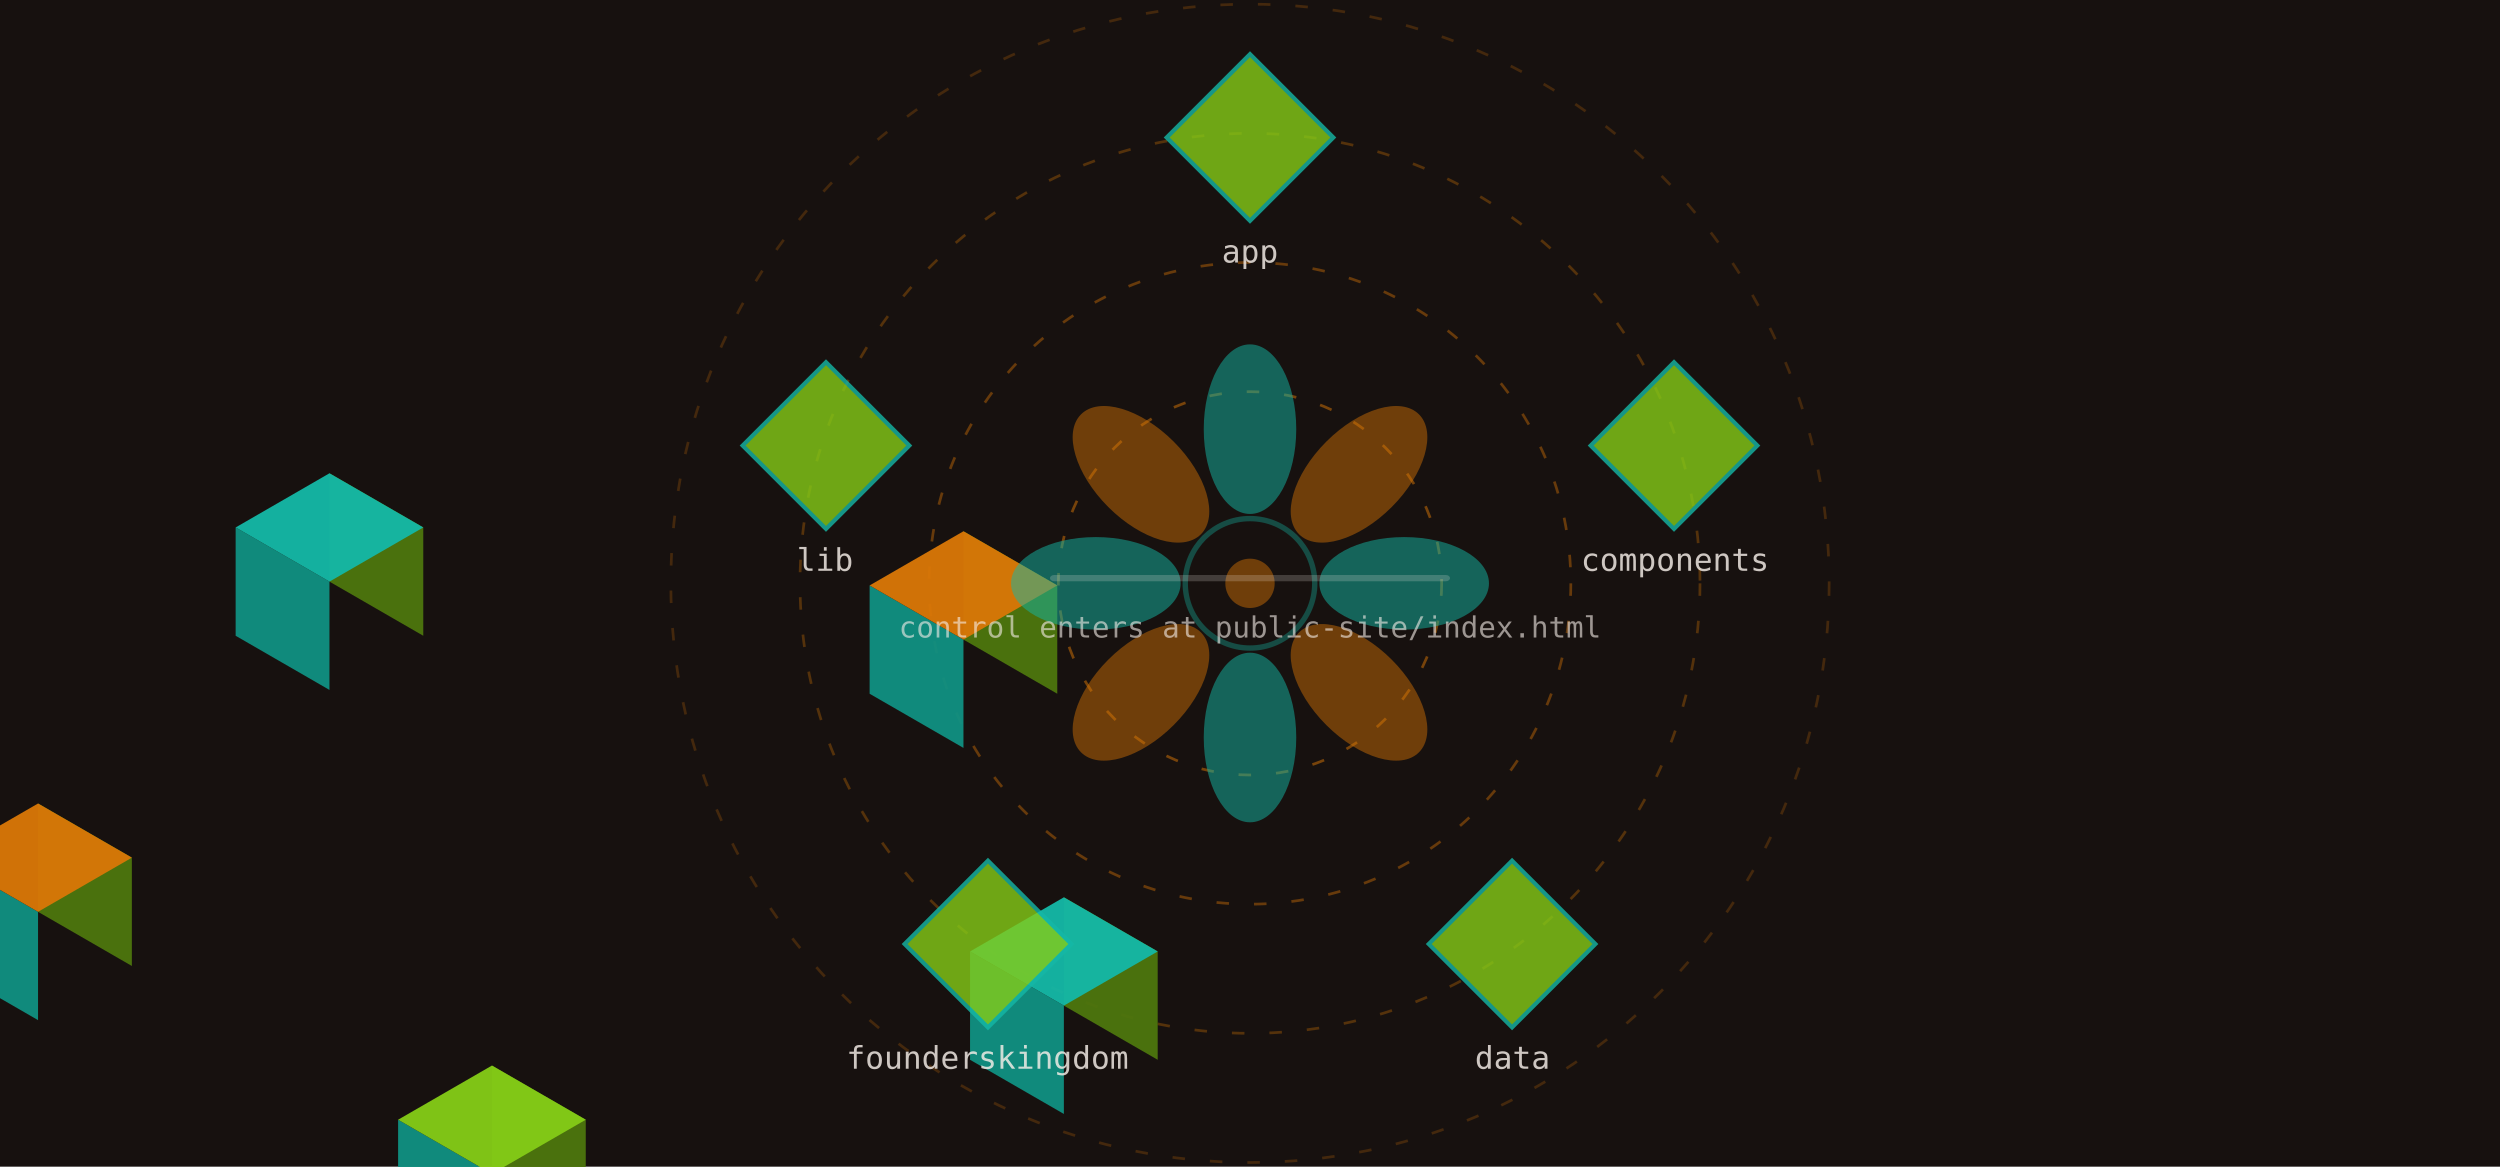
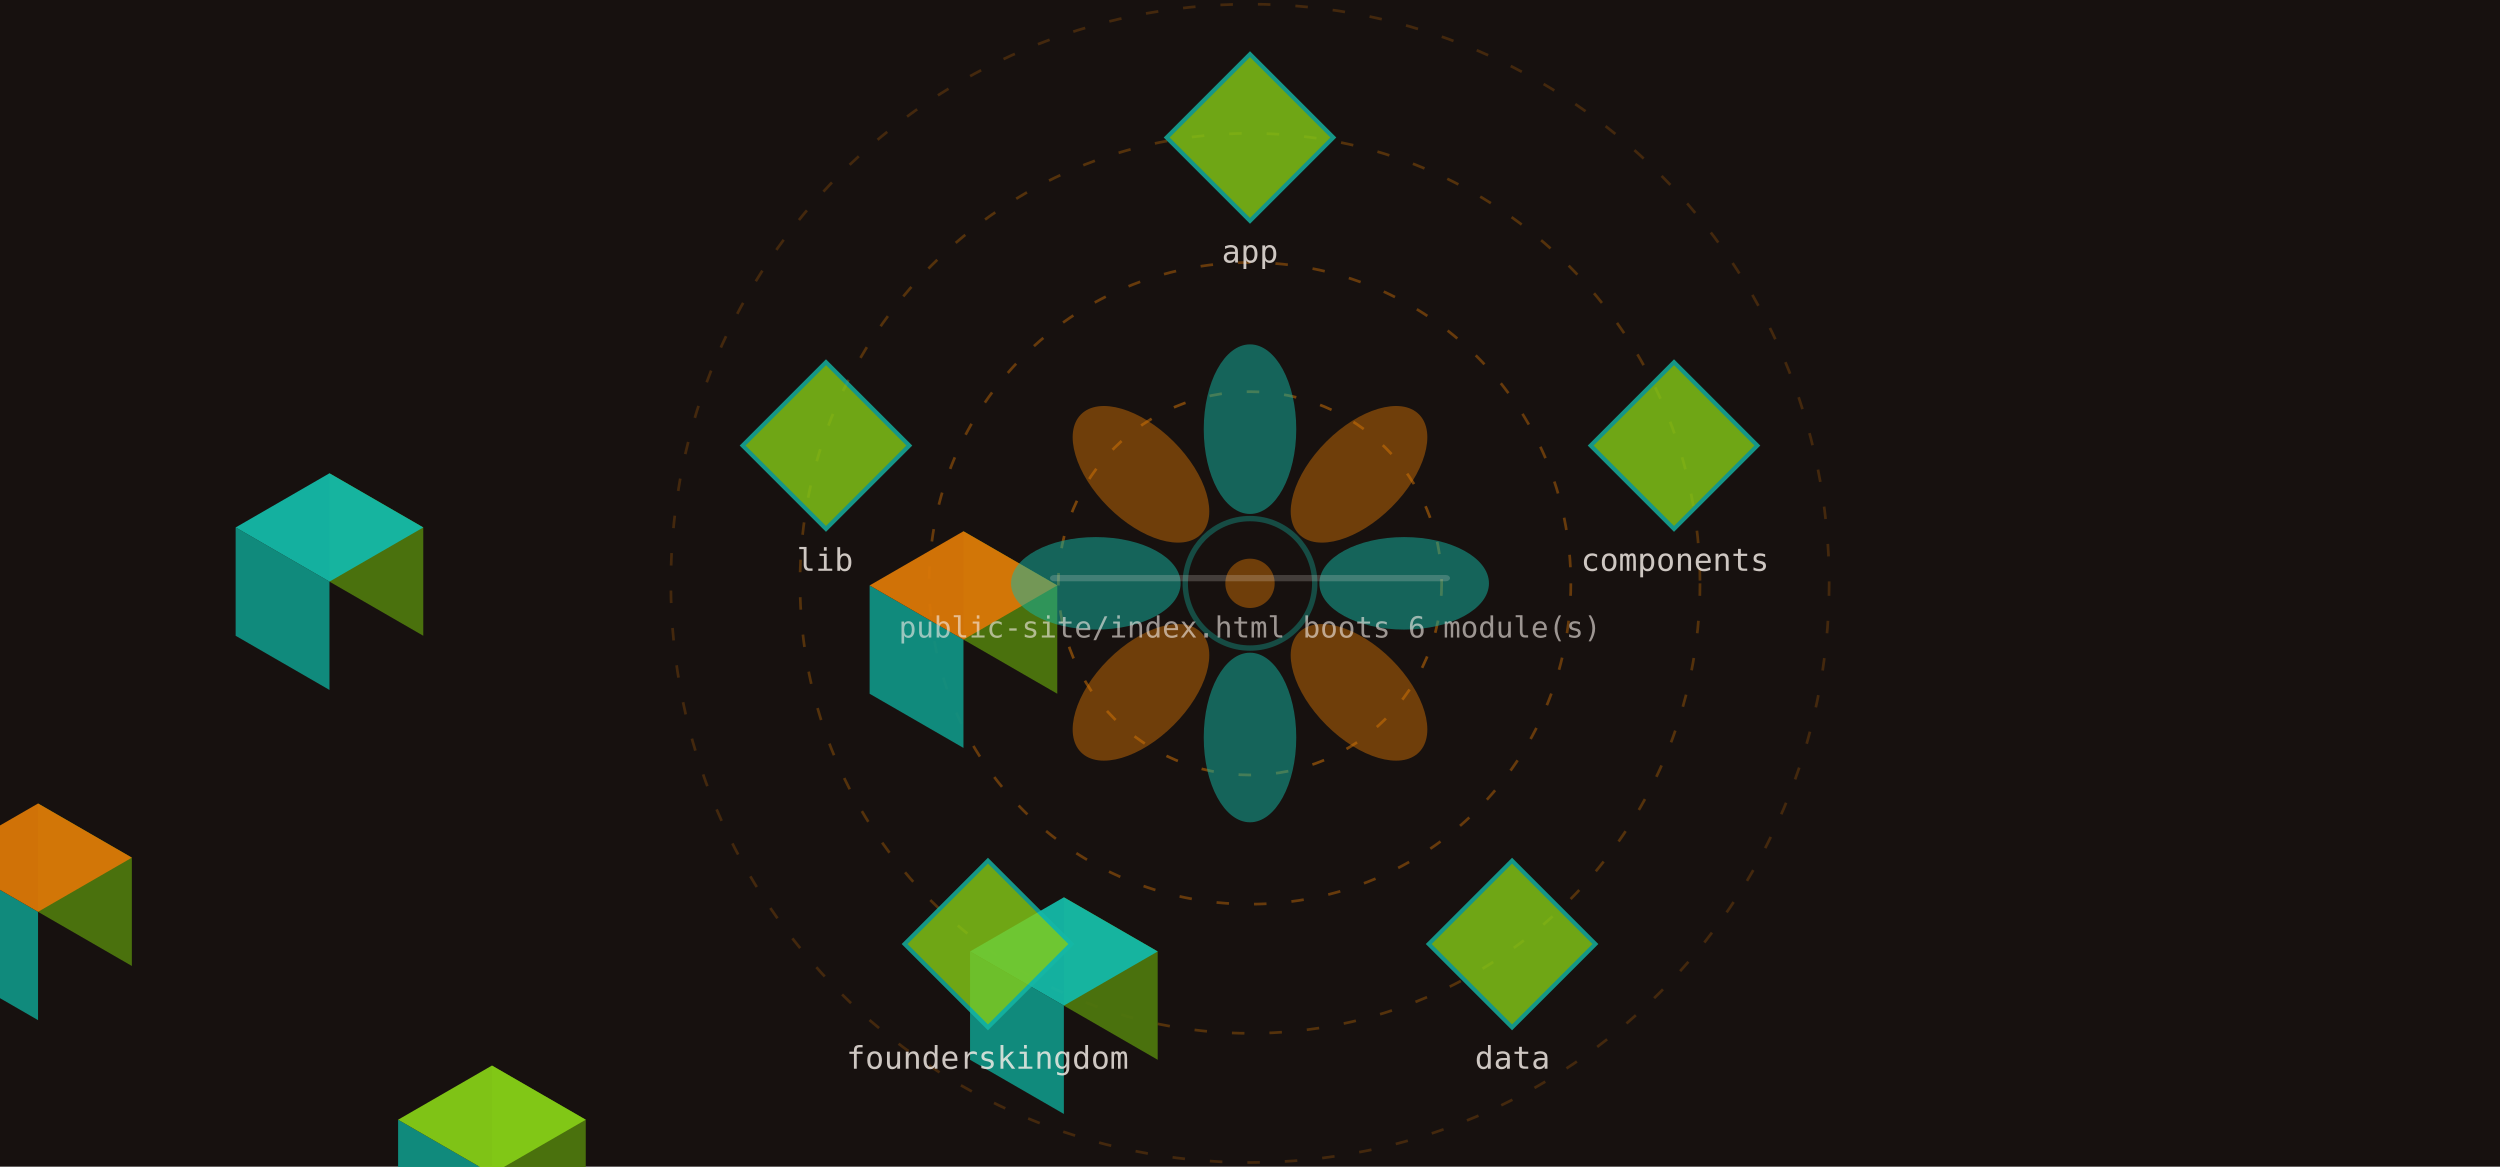
<svg xmlns="http://www.w3.org/2000/svg" viewBox="0 0 1200 560" width="1200" height="560" role="img" aria-label="founderskingdom workflow">
  <rect width="1200" height="560" fill="#17110f" />
  <defs>
    <linearGradient id="gk" x1="0" y1="0" x2="1" y2="1">
      <stop offset="0%" stop-color="#d97706" />
      <stop offset="100%" stop-color="#14b8a6" />
    </linearGradient>
  </defs>
  <circle cx="600.00" cy="280.00" r="92.00" fill="none" stroke="rgba(217,119,6,0.500)" stroke-width="1.30" opacity="1.00" stroke-dasharray="6 12" />
  <g>
    <circle cx="600.00" cy="280.00" r="92.00" fill="none" stroke="#84cc16" stroke-width="2.60" opacity="0.00" />
    <animate attributeName="opacity" values="0;0.85;0" dur="14.0s" begin="0.0s" repeatCount="indefinite" />
  </g>
  <circle cx="600.00" cy="280.00" r="154.00" fill="none" stroke="rgba(217,119,6,0.410)" stroke-width="1.30" opacity="1.00" stroke-dasharray="6 12" />
  <g>
    <circle cx="600.00" cy="280.00" r="154.00" fill="none" stroke="#84cc16" stroke-width="2.60" opacity="0.00" />
    <animate attributeName="opacity" values="0;0.85;0" dur="14.0s" begin="0.6s" repeatCount="indefinite" />
  </g>
  <circle cx="600.00" cy="280.00" r="216.00" fill="none" stroke="rgba(217,119,6,0.320)" stroke-width="1.30" opacity="1.00" stroke-dasharray="6 12" />
  <g>
    <circle cx="600.00" cy="280.00" r="216.00" fill="none" stroke="#84cc16" stroke-width="2.60" opacity="0.00" />
    <animate attributeName="opacity" values="0;0.85;0" dur="14.0s" begin="1.2s" repeatCount="indefinite" />
  </g>
  <circle cx="600.00" cy="280.00" r="278.00" fill="none" stroke="rgba(217,119,6,0.230)" stroke-width="1.30" opacity="1.00" stroke-dasharray="6 12" />
  <g>
    <circle cx="600.00" cy="280.00" r="278.00" fill="none" stroke="#84cc16" stroke-width="2.60" opacity="0.00" />
    <animate attributeName="opacity" values="0;0.85;0" dur="14.0s" begin="1.8s" repeatCount="indefinite" />
  </g>
  <polygon points="462.46,307.00 507.49,333.00 507.49,281.00 462.46,255.00" fill="#4d760d" opacity="0.95" />
  <polygon points="417.42,333.00 462.46,359.00 462.46,307.00 417.42,281.00" fill="#109081" opacity="0.95" />
  <polygon points="462.46,255.00 507.49,281.00 462.46,307.00 417.42,281.00" fill="#d97706" opacity="0.95" />
  <text x="600" y="126" font-family="ui-monospace,Menlo,monospace" font-size="15" fill="rgba(246,239,233,0.820)" text-anchor="middle">app</text>
  <g>
    <polygon points="600.00,26.00 640.00,66.00 600.00,106.00 560.00,66.00" fill="#84cc16" opacity="0.80" stroke="#14b8a6" stroke-width="2" />
    <animate attributeName="opacity" values="0.25;1.0;0.25" dur="14.0s" begin="0.0s" repeatCount="indefinite" />
  </g>
  <polygon points="510.66,482.70 555.69,508.70 555.69,456.70 510.66,430.70" fill="#4d760d" opacity="0.95" />
  <polygon points="465.62,508.70 510.66,534.70 510.66,482.70 465.62,456.70" fill="#109081" opacity="0.95" />
  <polygon points="510.66,430.70 555.69,456.70 510.66,482.70 465.62,456.70" fill="#14b8a6" opacity="0.95" />
  <text x="804" y="274" font-family="ui-monospace,Menlo,monospace" font-size="15" fill="rgba(246,239,233,0.820)" text-anchor="middle">components</text>
  <g>
    <polygon points="803.53,173.87 843.53,213.87 803.53,253.87 763.53,213.87" fill="#84cc16" opacity="0.80" stroke="#14b8a6" stroke-width="2" />
    <animate attributeName="opacity" values="0.25;1.0;0.25" dur="14.0s" begin="2.8s" repeatCount="indefinite" />
  </g>
  <polygon points="236.13,563.46 281.16,589.46 281.16,537.46 236.13,511.46" fill="#4d760d" opacity="0.95" />
  <polygon points="191.09,589.46 236.13,615.46 236.13,563.46 191.09,537.46" fill="#109081" opacity="0.95" />
  <polygon points="236.13,511.46 281.16,537.46 236.13,563.46 191.09,537.46" fill="#84cc16" opacity="0.95" />
  <text x="726" y="513" font-family="ui-monospace,Menlo,monospace" font-size="15" fill="rgba(246,239,233,0.820)" text-anchor="middle">data</text>
  <g>
    <polygon points="725.79,413.13 765.79,453.13 725.79,493.13 685.79,453.13" fill="#84cc16" opacity="0.80" stroke="#14b8a6" stroke-width="2" />
    <animate attributeName="opacity" values="0.25;1.0;0.25" dur="14.0s" begin="5.6s" repeatCount="indefinite" />
  </g>
  <polygon points="18.26,437.67 63.29,463.67 63.29,411.67 18.26,385.67" fill="#4d760d" opacity="0.95" />
  <polygon points="-26.77,463.67 18.26,489.67 18.26,437.67 -26.77,411.67" fill="#109081" opacity="0.95" />
  <polygon points="18.26,385.67 63.29,411.67 18.26,437.67 -26.77,411.67" fill="#d97706" opacity="0.95" />
  <text x="474" y="513" font-family="ui-monospace,Menlo,monospace" font-size="15" fill="rgba(246,239,233,0.820)" text-anchor="middle">founderskingdom</text>
  <g>
    <polygon points="474.21,413.13 514.21,453.13 474.21,493.13 434.21,453.13" fill="#84cc16" opacity="0.80" stroke="#14b8a6" stroke-width="2" />
    <animate attributeName="opacity" values="0.25;1.0;0.25" dur="14.0s" begin="8.4s" repeatCount="indefinite" />
  </g>
  <polygon points="158.14,279.17 203.17,305.17 203.17,253.17 158.14,227.17" fill="#4d760d" opacity="0.95" />
  <polygon points="113.11,305.17 158.14,331.17 158.14,279.17 113.11,253.17" fill="#109081" opacity="0.95" />
  <polygon points="158.14,227.17 203.17,253.17 158.14,279.17 113.11,253.17" fill="#14b8a6" opacity="0.95" />
  <text x="396" y="274" font-family="ui-monospace,Menlo,monospace" font-size="15" fill="rgba(246,239,233,0.820)" text-anchor="middle">lib</text>
  <g>
    <polygon points="396.47,173.87 436.47,213.87 396.47,253.87 356.47,213.87" fill="#84cc16" opacity="0.80" stroke="#14b8a6" stroke-width="2" />
    <animate attributeName="opacity" values="0.25;1.0;0.25" dur="14.0s" begin="11.2s" repeatCount="indefinite" />
  </g>
  <ellipse cx="600.00" cy="206.00" rx="22.20" ry="40.70" fill="rgba(20,184,166,0.500)" opacity="1.00" transform="rotate(0.0 600.00 206.00)" />
  <ellipse cx="652.33" cy="227.67" rx="22.20" ry="40.70" fill="rgba(217,119,6,0.450)" opacity="1.00" transform="rotate(45.0 652.33 227.67)" />
  <ellipse cx="674.00" cy="280.00" rx="22.20" ry="40.70" fill="rgba(20,184,166,0.500)" opacity="1.00" transform="rotate(90.0 674.00 280.00)" />
  <ellipse cx="652.33" cy="332.33" rx="22.20" ry="40.70" fill="rgba(217,119,6,0.450)" opacity="1.00" transform="rotate(135.0 652.33 332.33)" />
  <ellipse cx="600.00" cy="354.00" rx="22.20" ry="40.70" fill="rgba(20,184,166,0.500)" opacity="1.00" transform="rotate(180.0 600.00 354.00)" />
  <ellipse cx="547.67" cy="332.33" rx="22.20" ry="40.70" fill="rgba(217,119,6,0.450)" opacity="1.00" transform="rotate(225.0 547.67 332.33)" />
  <ellipse cx="526.00" cy="280.00" rx="22.20" ry="40.70" fill="rgba(20,184,166,0.500)" opacity="1.00" transform="rotate(270.0 526.00 280.00)" />
  <ellipse cx="547.67" cy="227.67" rx="22.20" ry="40.70" fill="rgba(217,119,6,0.450)" opacity="1.00" transform="rotate(315.0 547.67 227.67)" />
  <circle cx="600.00" cy="280.00" r="31.08" fill="none" stroke="rgba(20,184,166,0.500)" stroke-width="2.59" opacity="0.70" />
  <circle cx="600.00" cy="280.00" r="11.84" fill="rgba(217,119,6,0.450)" opacity="1.00" />
  <rect x="504.00" y="276.00" width="192.00" height="3.00" rx="2.00" fill="rgba(246,239,233,0.200)" opacity="1.00" />
-   <text x="600" y="306" font-family="ui-monospace,Menlo,monospace" font-size="14" fill="rgba(246,239,233,0.600)" text-anchor="middle">control enters at public-site/index.html</text>
+   <text x="600" y="306" font-family="ui-monospace,Menlo,monospace" font-size="14" fill="rgba(246,239,233,0.600)" text-anchor="middle">public-site/index.html boots 6 module(s)</text>
</svg>
